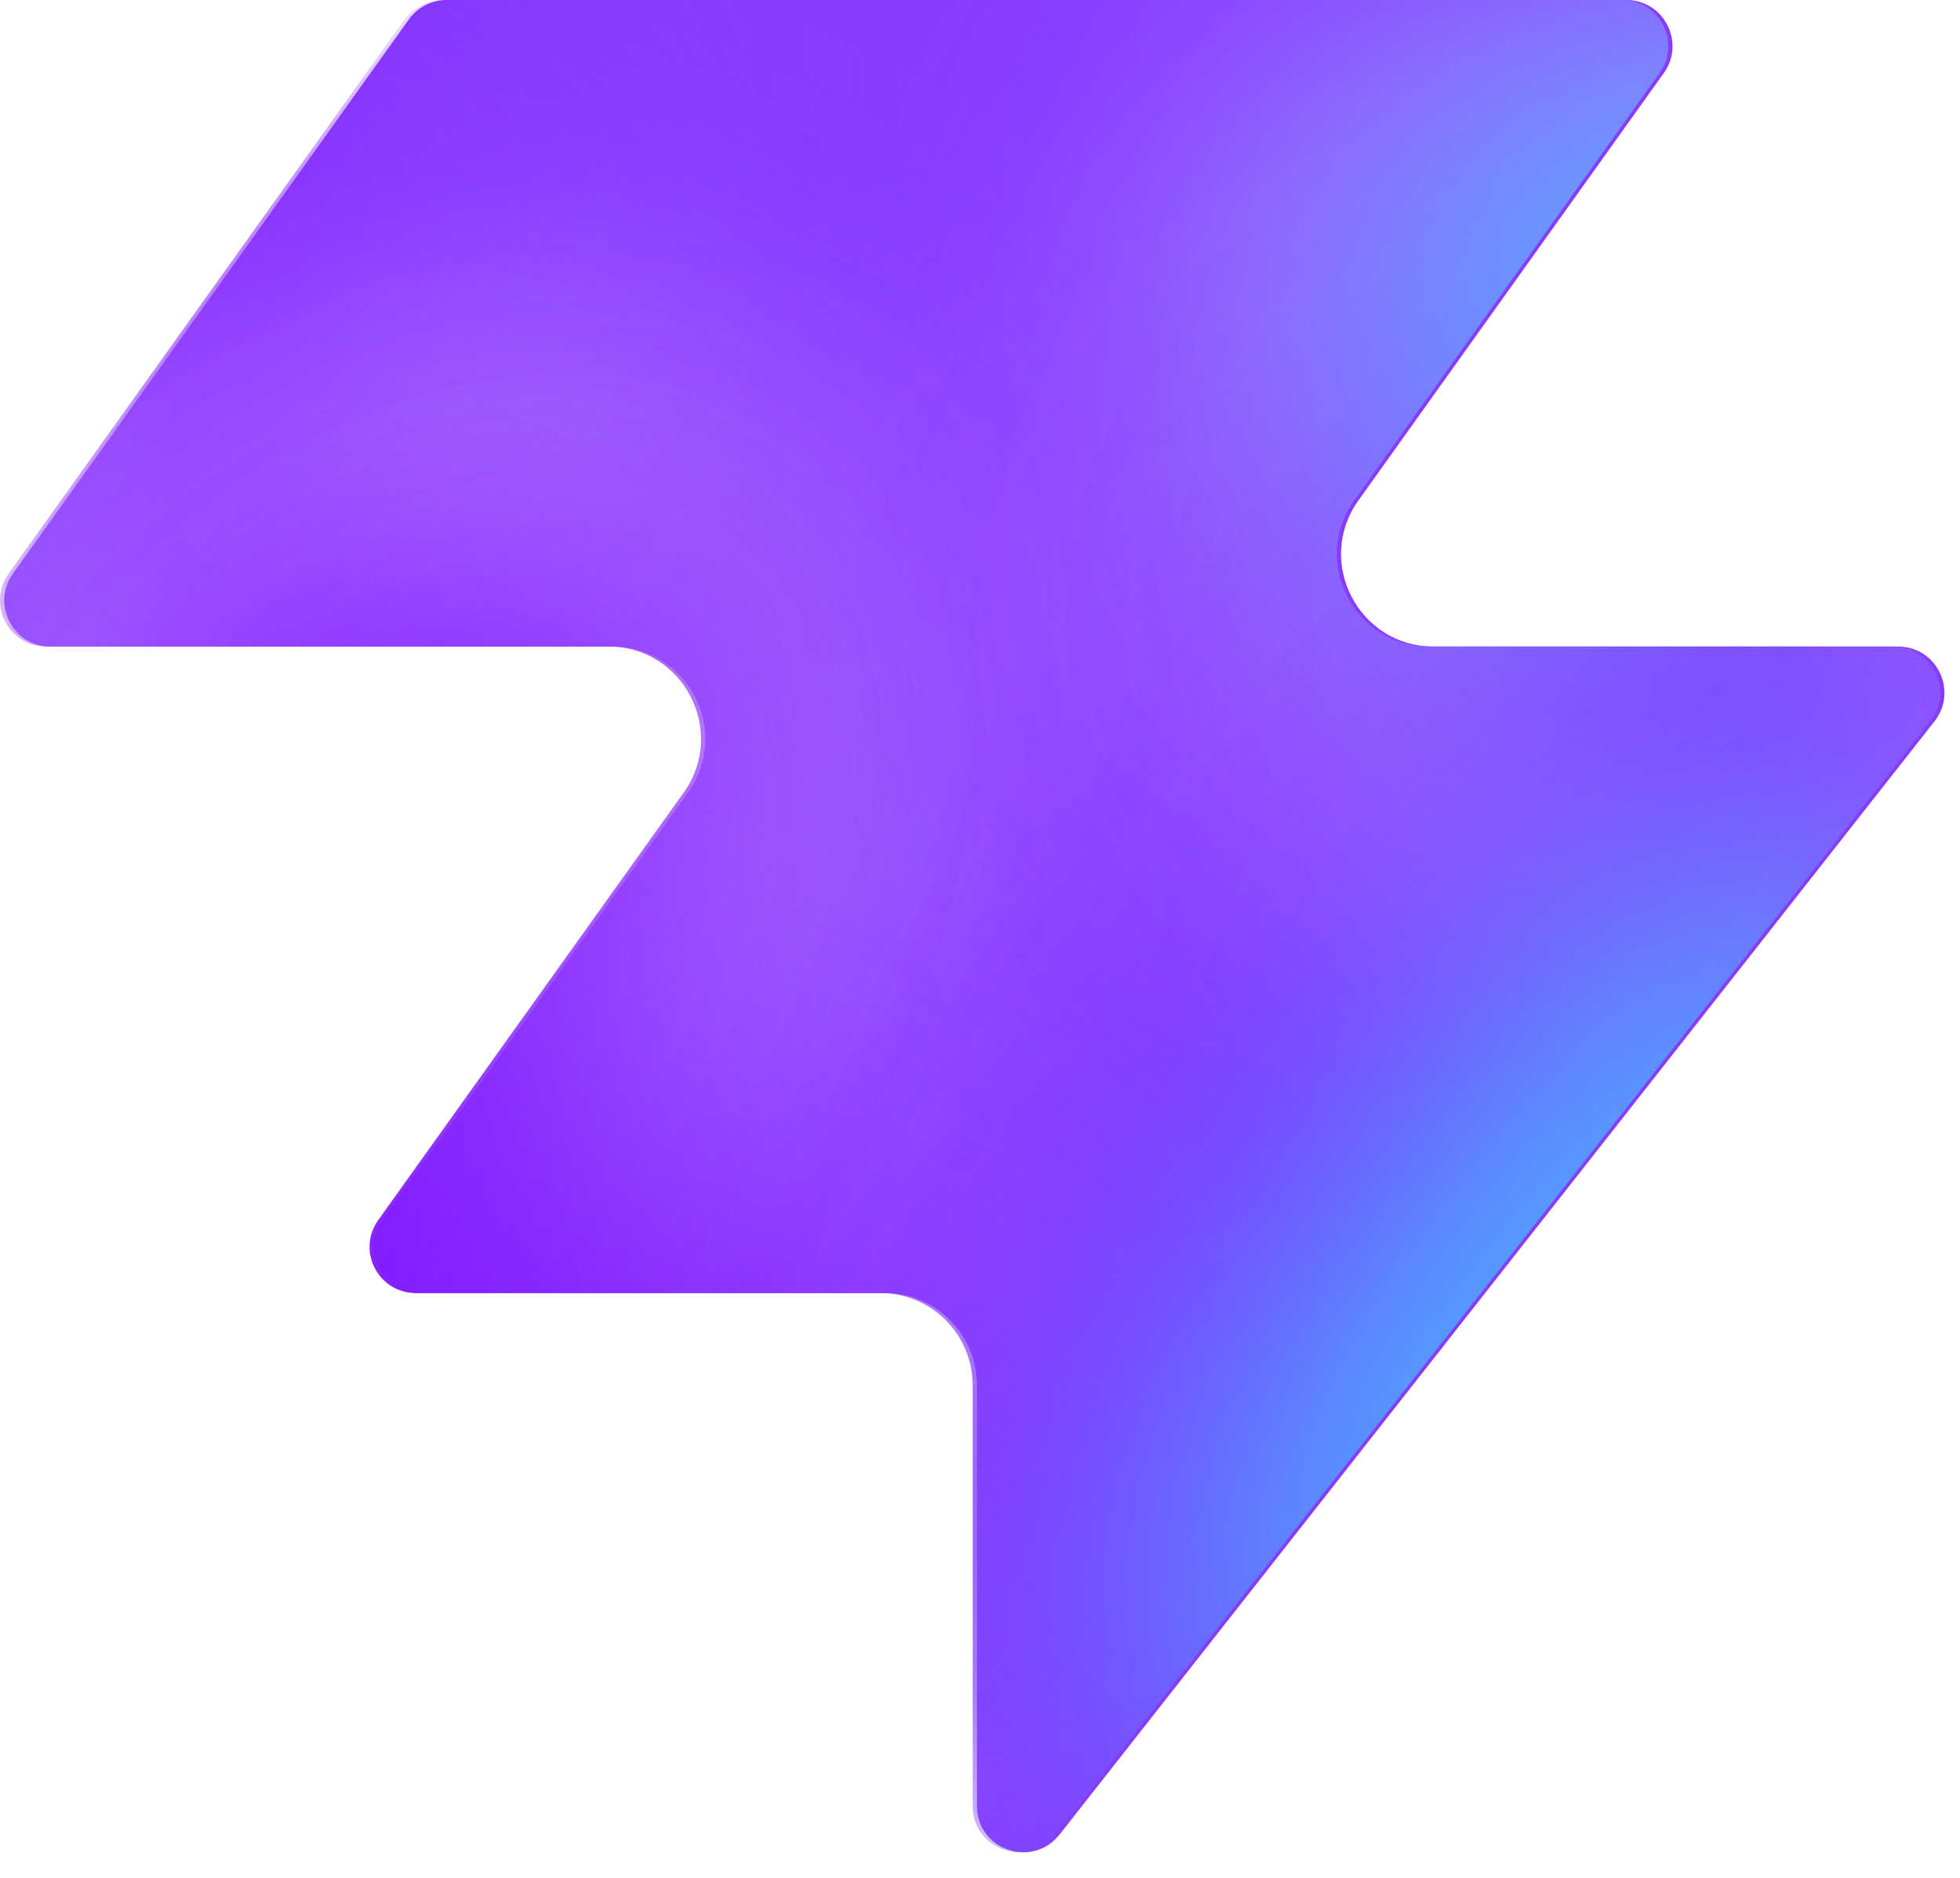
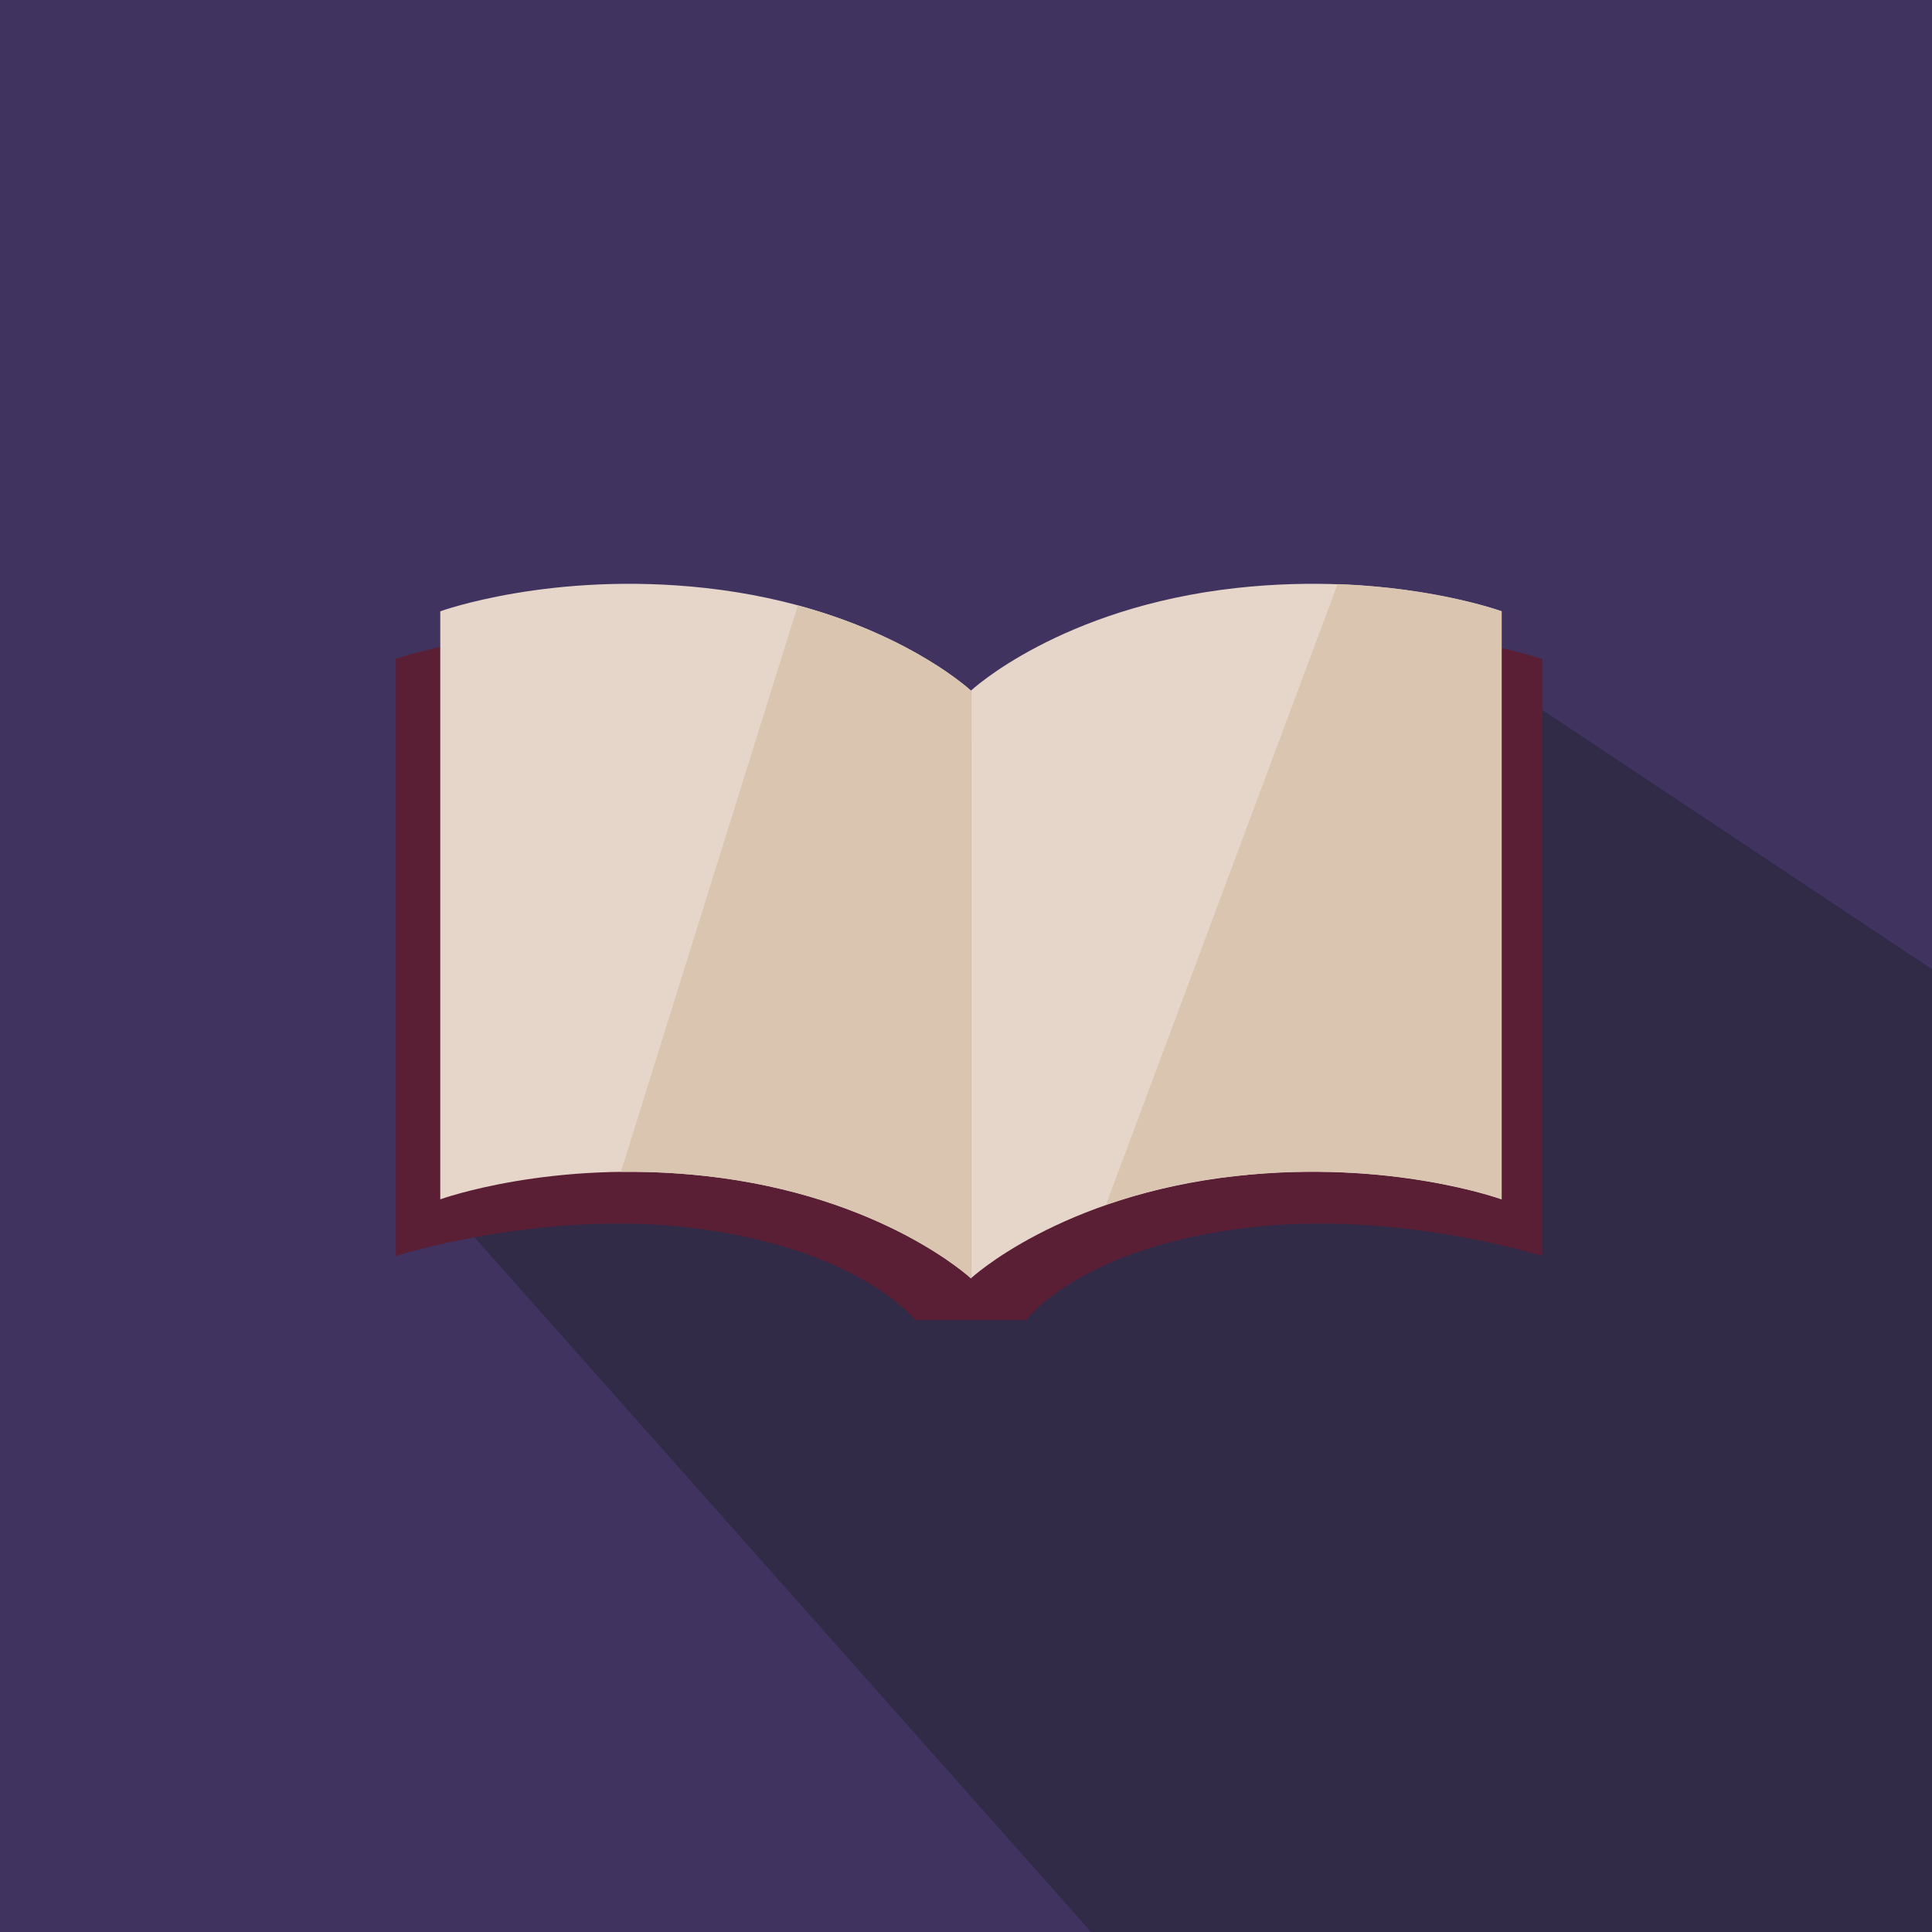
- <svg xmlns="http://www.w3.org/2000/svg" width="48" height="46" fill="none" viewBox="0 0 48 46">
-   <path fill="#863bff" d="M25.946 44.938c-.664.845-2.021.375-2.021-.698V33.937a2.26 2.26 0 0 0-2.262-2.262H10.287c-.92 0-1.456-1.04-.92-1.788l7.48-10.471c1.07-1.497 0-3.578-1.842-3.578H1.237c-.92 0-1.456-1.04-.92-1.788L10.013.474c.214-.297.556-.474.92-.474h28.894c.92 0 1.456 1.04.92 1.788l-7.48 10.471c-1.07 1.498 0 3.579 1.842 3.579h11.377c.943 0 1.473 1.088.89 1.83L25.947 44.94z" style="fill:#863bff;fill:color(display-p3 .525 .23 1);fill-opacity:1" />
-   <mask id="a" width="48" height="46" x="0" y="0" maskUnits="userSpaceOnUse" style="mask-type:alpha">
-     <path fill="#000" d="M25.842 44.938c-.664.844-2.021.375-2.021-.698V33.937a2.26 2.26 0 0 0-2.262-2.262H10.183c-.92 0-1.456-1.04-.92-1.788l7.48-10.471c1.07-1.498 0-3.579-1.842-3.579H1.133c-.92 0-1.456-1.04-.92-1.787L9.91.473c.214-.297.556-.474.92-.474h28.894c.92 0 1.456 1.04.92 1.788l-7.48 10.471c-1.07 1.498 0 3.578 1.842 3.578h11.377c.943 0 1.473 1.088.89 1.832L25.843 44.94z" style="fill:#000;fill-opacity:1" />
-   </mask>
-   <g mask="url(#a)">
-     <g filter="url(#b)">
-       <ellipse cx="5.508" cy="14.704" fill="#ede6ff" rx="5.508" ry="14.704" style="fill:#ede6ff;fill:color(display-p3 .927 .903 1);fill-opacity:1" transform="matrix(.00324 1 1 -.00324 -4.47 31.516)" />
-     </g>
-     <g filter="url(#c)">
-       <ellipse cx="10.399" cy="29.851" fill="#ede6ff" rx="10.399" ry="29.851" style="fill:#ede6ff;fill:color(display-p3 .927 .903 1);fill-opacity:1" transform="matrix(.00324 1 1 -.00324 -39.328 7.883)" />
-     </g>
-     <g filter="url(#d)">
-       <ellipse cx="5.508" cy="30.487" fill="#7e14ff" rx="5.508" ry="30.487" style="fill:#7e14ff;fill:color(display-p3 .492 .077 1);fill-opacity:1" transform="rotate(89.814 -25.913 -14.639)scale(1 -1)" />
-     </g>
-     <g filter="url(#e)">
-       <ellipse cx="5.508" cy="30.599" fill="#7e14ff" rx="5.508" ry="30.599" style="fill:#7e14ff;fill:color(display-p3 .492 .077 1);fill-opacity:1" transform="rotate(89.814 -32.644 -3.334)scale(1 -1)" />
-     </g>
-     <g filter="url(#f)">
-       <ellipse cx="5.508" cy="30.599" fill="#7e14ff" rx="5.508" ry="30.599" style="fill:#7e14ff;fill:color(display-p3 .492 .077 1);fill-opacity:1" transform="matrix(.00324 1 1 -.00324 -34.34 30.47)" />
-     </g>
-     <g filter="url(#g)">
-       <ellipse cx="14.072" cy="22.078" fill="#ede6ff" rx="14.072" ry="22.078" style="fill:#ede6ff;fill:color(display-p3 .927 .903 1);fill-opacity:1" transform="rotate(93.35 24.506 48.493)scale(-1 1)" />
-     </g>
-     <g filter="url(#h)">
-       <ellipse cx="3.47" cy="21.501" fill="#7e14ff" rx="3.47" ry="21.501" style="fill:#7e14ff;fill:color(display-p3 .492 .077 1);fill-opacity:1" transform="rotate(89.009 28.708 47.59)scale(-1 1)" />
-     </g>
-     <g filter="url(#i)">
-       <ellipse cx="3.47" cy="21.501" fill="#7e14ff" rx="3.47" ry="21.501" style="fill:#7e14ff;fill:color(display-p3 .492 .077 1);fill-opacity:1" transform="rotate(89.009 28.708 47.59)scale(-1 1)" />
-     </g>
-     <g filter="url(#j)">
-       <ellipse cx=".387" cy="8.972" fill="#7e14ff" rx="4.407" ry="29.108" style="fill:#7e14ff;fill:color(display-p3 .492 .077 1);fill-opacity:1" transform="rotate(39.51 .387 8.972)" />
-     </g>
-     <g filter="url(#k)">
-       <ellipse cx="47.523" cy="-6.092" fill="#7e14ff" rx="4.407" ry="29.108" style="fill:#7e14ff;fill:color(display-p3 .492 .077 1);fill-opacity:1" transform="rotate(37.892 47.523 -6.092)" />
-     </g>
-     <g filter="url(#l)">
-       <ellipse cx="41.412" cy="6.333" fill="#47bfff" rx="5.971" ry="9.665" style="fill:#47bfff;fill:color(display-p3 .28 .748 1);fill-opacity:1" transform="rotate(37.892 41.412 6.333)" />
-     </g>
-     <g filter="url(#m)">
-       <ellipse cx="-1.879" cy="38.332" fill="#7e14ff" rx="4.407" ry="29.108" style="fill:#7e14ff;fill:color(display-p3 .492 .077 1);fill-opacity:1" transform="rotate(37.892 -1.88 38.332)" />
-     </g>
-     <g filter="url(#n)">
-       <ellipse cx="-1.879" cy="38.332" fill="#7e14ff" rx="4.407" ry="29.108" style="fill:#7e14ff;fill:color(display-p3 .492 .077 1);fill-opacity:1" transform="rotate(37.892 -1.88 38.332)" />
-     </g>
-     <g filter="url(#o)">
-       <ellipse cx="35.651" cy="29.907" fill="#7e14ff" rx="4.407" ry="29.108" style="fill:#7e14ff;fill:color(display-p3 .492 .077 1);fill-opacity:1" transform="rotate(37.892 35.651 29.907)" />
-     </g>
-     <g filter="url(#p)">
-       <ellipse cx="38.418" cy="32.4" fill="#47bfff" rx="5.971" ry="15.297" style="fill:#47bfff;fill:color(display-p3 .28 .748 1);fill-opacity:1" transform="rotate(37.892 38.418 32.4)" />
-     </g>
+ <svg xmlns="http://www.w3.org/2000/svg" version="1.1" width="1024" height="1024" viewBox="0 0 1024 1024" fill="none" id="svg9">
+   <defs id="defs9" />
+   <path d="M 1507,0 H -413 v 1080 h 1920 z" fill="#434569" id="path1" style="fill:#312b48;fill-opacity:1" />
+   <path d="M 233,635 796,362 1507,835 V 0 H -413 V 1080 H 628 Z" fill="#545784" id="path2" style="fill:#41335f;fill-opacity:1" />
+   <g id="g1" style="display:inline;fill:#5a1f34;fill-opacity:1">
+     <path d="m 349.2,336.72 c -46.83,-5.543 -94.3,-1.328 -139.42,12.38 v 316.6 c 0,0 75.9,-24.22 154.79,-15.16 90.24,10.46 120.53,49.08 120.53,49.08 V 391.29 c 0,0 -45.65,-44.06 -135.9,-54.57 z" fill="#AB5B5B" id="path3" style="fill:#5a1f34;fill-opacity:1" />
+     <path d="m 544.15,391.29 h -59.18 v 308.36 h 59.18 z" fill="#AB5B5B" id="path4" style="fill:#5a1f34;fill-opacity:1" />
+     <path d="m 678.15,336.72 c 46.806,-5.48 94.239,-1.221 139.32,12.51 V 665.7 c 0,0 -75.93,-24.22 -154.79,-15.16 -90.25,10.38 -118.7,49 -118.7,49 l -1.83,-308.36 c 0,0 45.75,-43.95 136,-54.46 z" fill="#AB5B5B" id="path6" style="fill:#5a1f34;fill-opacity:1" />
  </g>
-   <defs>
-     <filter id="b" width="60.045" height="41.654" x="-19.77" y="16.149" color-interpolation-filters="sRGB" filterUnits="userSpaceOnUse">
-       <feFlood flood-opacity="0" result="BackgroundImageFix" />
-       <feBlend in="SourceGraphic" in2="BackgroundImageFix" result="shape" />
-       <feGaussianBlur result="effect1_foregroundBlur_2002_17158" stdDeviation="7.659" />
-     </filter>
-     <filter id="c" width="90.34" height="51.437" x="-54.613" y="-7.533" color-interpolation-filters="sRGB" filterUnits="userSpaceOnUse">
-       <feFlood flood-opacity="0" result="BackgroundImageFix" />
-       <feBlend in="SourceGraphic" in2="BackgroundImageFix" result="shape" />
-       <feGaussianBlur result="effect1_foregroundBlur_2002_17158" stdDeviation="7.659" />
-     </filter>
-     <filter id="d" width="79.355" height="29.4" x="-49.64" y="2.03" color-interpolation-filters="sRGB" filterUnits="userSpaceOnUse">
-       <feFlood flood-opacity="0" result="BackgroundImageFix" />
-       <feBlend in="SourceGraphic" in2="BackgroundImageFix" result="shape" />
-       <feGaussianBlur result="effect1_foregroundBlur_2002_17158" stdDeviation="4.596" />
-     </filter>
-     <filter id="e" width="79.579" height="29.4" x="-45.045" y="20.029" color-interpolation-filters="sRGB" filterUnits="userSpaceOnUse">
-       <feFlood flood-opacity="0" result="BackgroundImageFix" />
-       <feBlend in="SourceGraphic" in2="BackgroundImageFix" result="shape" />
-       <feGaussianBlur result="effect1_foregroundBlur_2002_17158" stdDeviation="4.596" />
-     </filter>
-     <filter id="f" width="79.579" height="29.4" x="-43.513" y="21.178" color-interpolation-filters="sRGB" filterUnits="userSpaceOnUse">
-       <feFlood flood-opacity="0" result="BackgroundImageFix" />
-       <feBlend in="SourceGraphic" in2="BackgroundImageFix" result="shape" />
-       <feGaussianBlur result="effect1_foregroundBlur_2002_17158" stdDeviation="4.596" />
-     </filter>
-     <filter id="g" width="74.749" height="58.852" x="15.756" y="-17.901" color-interpolation-filters="sRGB" filterUnits="userSpaceOnUse">
-       <feFlood flood-opacity="0" result="BackgroundImageFix" />
-       <feBlend in="SourceGraphic" in2="BackgroundImageFix" result="shape" />
-       <feGaussianBlur result="effect1_foregroundBlur_2002_17158" stdDeviation="7.659" />
-     </filter>
-     <filter id="h" width="61.377" height="25.362" x="23.548" y="2.284" color-interpolation-filters="sRGB" filterUnits="userSpaceOnUse">
-       <feFlood flood-opacity="0" result="BackgroundImageFix" />
-       <feBlend in="SourceGraphic" in2="BackgroundImageFix" result="shape" />
-       <feGaussianBlur result="effect1_foregroundBlur_2002_17158" stdDeviation="4.596" />
-     </filter>
-     <filter id="i" width="61.377" height="25.362" x="23.548" y="2.284" color-interpolation-filters="sRGB" filterUnits="userSpaceOnUse">
-       <feFlood flood-opacity="0" result="BackgroundImageFix" />
-       <feBlend in="SourceGraphic" in2="BackgroundImageFix" result="shape" />
-       <feGaussianBlur result="effect1_foregroundBlur_2002_17158" stdDeviation="4.596" />
-     </filter>
-     <filter id="j" width="56.045" height="63.649" x="-27.636" y="-22.853" color-interpolation-filters="sRGB" filterUnits="userSpaceOnUse">
-       <feFlood flood-opacity="0" result="BackgroundImageFix" />
-       <feBlend in="SourceGraphic" in2="BackgroundImageFix" result="shape" />
-       <feGaussianBlur result="effect1_foregroundBlur_2002_17158" stdDeviation="4.596" />
-     </filter>
-     <filter id="k" width="54.814" height="64.646" x="20.116" y="-38.415" color-interpolation-filters="sRGB" filterUnits="userSpaceOnUse">
-       <feFlood flood-opacity="0" result="BackgroundImageFix" />
-       <feBlend in="SourceGraphic" in2="BackgroundImageFix" result="shape" />
-       <feGaussianBlur result="effect1_foregroundBlur_2002_17158" stdDeviation="4.596" />
-     </filter>
-     <filter id="l" width="33.541" height="35.313" x="24.641" y="-11.323" color-interpolation-filters="sRGB" filterUnits="userSpaceOnUse">
-       <feFlood flood-opacity="0" result="BackgroundImageFix" />
-       <feBlend in="SourceGraphic" in2="BackgroundImageFix" result="shape" />
-       <feGaussianBlur result="effect1_foregroundBlur_2002_17158" stdDeviation="4.596" />
-     </filter>
-     <filter id="m" width="54.814" height="64.646" x="-29.286" y="6.009" color-interpolation-filters="sRGB" filterUnits="userSpaceOnUse">
-       <feFlood flood-opacity="0" result="BackgroundImageFix" />
-       <feBlend in="SourceGraphic" in2="BackgroundImageFix" result="shape" />
-       <feGaussianBlur result="effect1_foregroundBlur_2002_17158" stdDeviation="4.596" />
-     </filter>
-     <filter id="n" width="54.814" height="64.646" x="-29.286" y="6.009" color-interpolation-filters="sRGB" filterUnits="userSpaceOnUse">
-       <feFlood flood-opacity="0" result="BackgroundImageFix" />
-       <feBlend in="SourceGraphic" in2="BackgroundImageFix" result="shape" />
-       <feGaussianBlur result="effect1_foregroundBlur_2002_17158" stdDeviation="4.596" />
-     </filter>
-     <filter id="o" width="54.814" height="64.646" x="8.244" y="-2.416" color-interpolation-filters="sRGB" filterUnits="userSpaceOnUse">
-       <feFlood flood-opacity="0" result="BackgroundImageFix" />
-       <feBlend in="SourceGraphic" in2="BackgroundImageFix" result="shape" />
-       <feGaussianBlur result="effect1_foregroundBlur_2002_17158" stdDeviation="4.596" />
-     </filter>
-     <filter id="p" width="39.409" height="43.623" x="18.713" y="10.588" color-interpolation-filters="sRGB" filterUnits="userSpaceOnUse">
-       <feFlood flood-opacity="0" result="BackgroundImageFix" />
-       <feBlend in="SourceGraphic" in2="BackgroundImageFix" result="shape" />
-       <feGaussianBlur result="effect1_foregroundBlur_2002_17158" stdDeviation="4.596" />
-     </filter>
-   </defs>
+   <g id="g2">
+     <path d="M 374,311.66 C 292.26,302.6 233.35,324 233.35,324 v 311.68 c 0,0 58.91,-21.43 140.65,-12.37 93.47,10.37 140.61,54.26 140.61,54.26 V 366.09 c 0,0 -47.18,-44.09 -140.61,-54.43 z" fill="#E7D8CB" id="path5" style="fill:#e6d6ca;fill-opacity:1" />
+     <path d="m 655.22,311.66 c 81.7,-9.06 140.62,12.37 140.62,12.37 v 311.65 c 0,0 -58.92,-21.43 -140.62,-12.37 -93.47,10.37 -140.65,54.26 -140.65,54.26 V 366.09 c 0,0 47.18,-44.09 140.65,-54.43 z" fill="#E7D8CB" id="path7" style="fill:#e6d6ca;fill-opacity:1" />
+   </g>
+   <path d="m 708.94,309.59 c 52.64,1.86 87,14.38 87,14.38 v 311.65 c 0,0 -58.91,-21.44 -140.61,-12.38 -23.556,2.499 -46.755,7.641 -69.16,15.33" fill="#DACABE" id="path8" style="fill:#dac6b0;fill-opacity:1" />
+   <path d="m 329.09,621.1 c 15.031,-0.178 30.059,0.56 45,2.21 93.47,10.37 140.61,54.26 140.61,54.26 V 366.09 c 0,0 -30.7,-28.73 -91.83,-45.24" fill="#DACABE" id="path9" style="fill:#dac6b0;fill-opacity:1" />
</svg>
